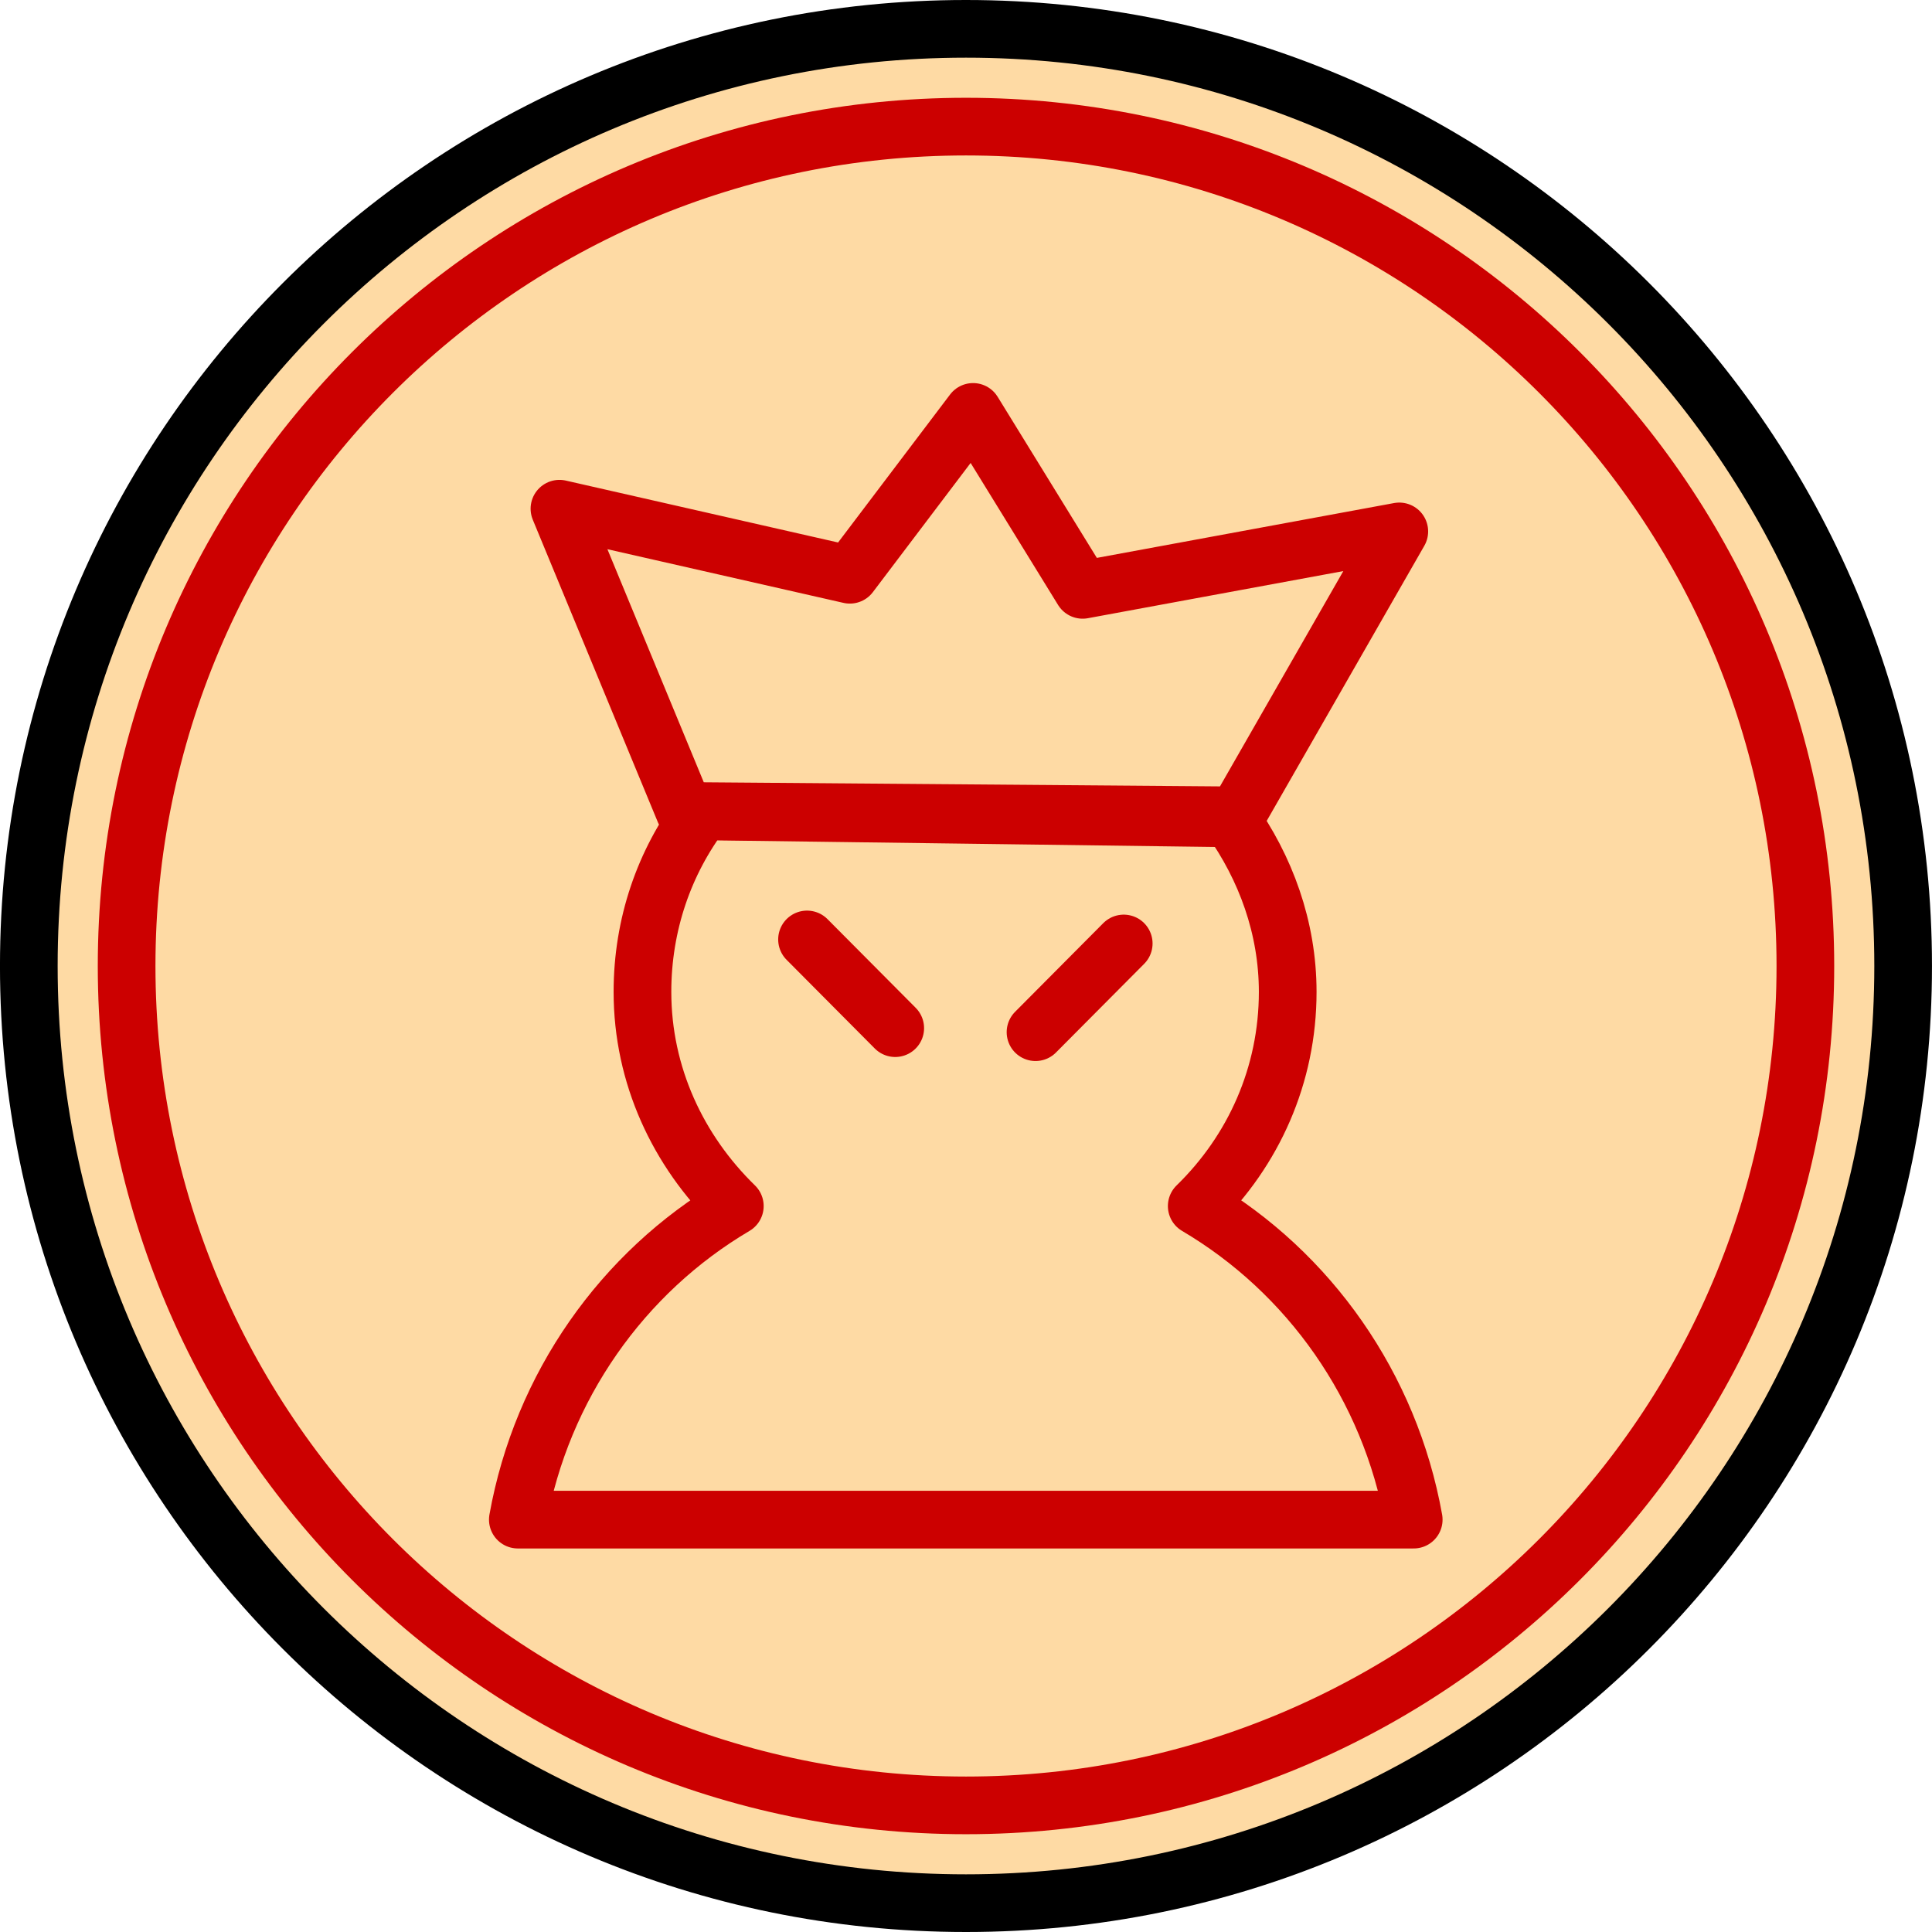
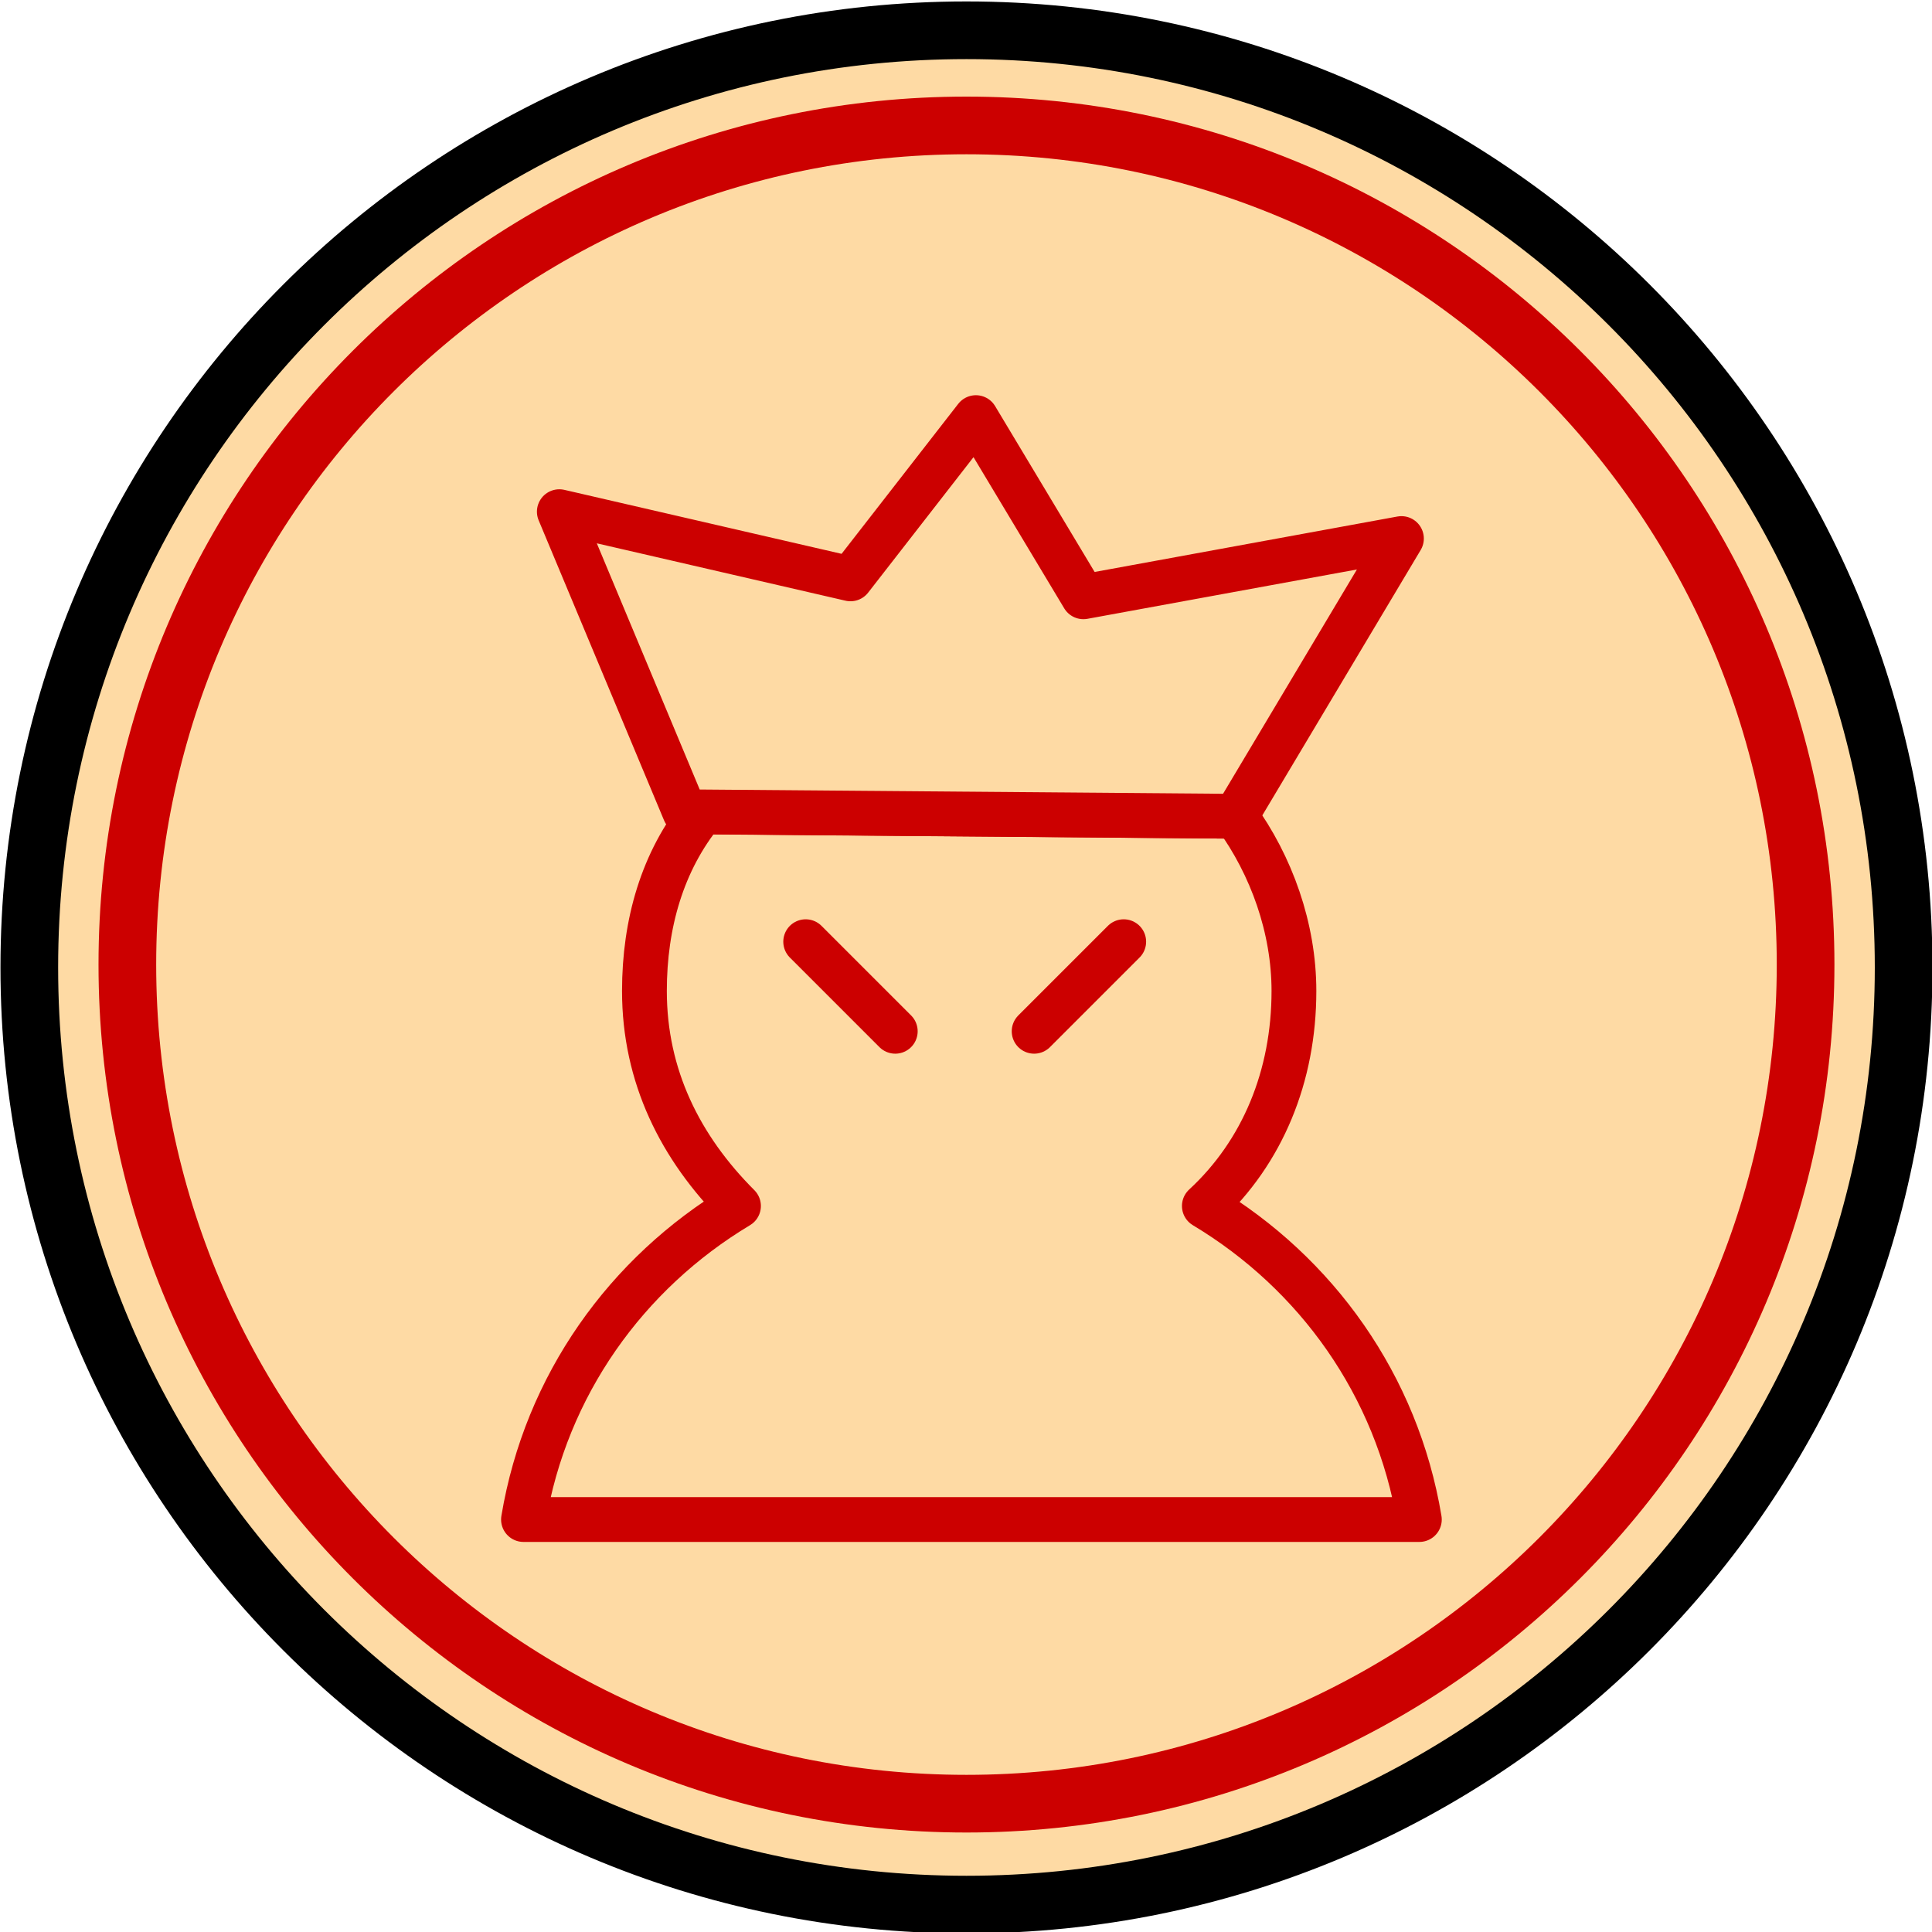
- <svg xmlns="http://www.w3.org/2000/svg" viewBox="0 0 67 67">
+ <svg xmlns="http://www.w3.org/2000/svg" version="1.1" id="Capa_1" x="0px" y="0px" viewBox="0 0 67 67" style="enable-background:new 0 0 67 67;" xml:space="preserve">
+   <style type="text/css">
+ 	.st0{fill:#FEDAA4;stroke:#000000;stroke-width:2;stroke-linecap:round;stroke-linejoin:bevel;}
+ 	.st1{fill:none;stroke:#CC0000;stroke-width:2;stroke-linecap:round;stroke-linejoin:bevel;stroke-miterlimit:3.583;}
+ 	.st2{fill:#FEDAA4;stroke:#CC0000;stroke-linecap:round;stroke-linejoin:round;stroke-miterlimit:6.214;}
+ 	.st3{fill:#FEDAA4;stroke:#CC0000;stroke-linejoin:round;stroke-miterlimit:6.214;}
+ 	.st4{fill:#FEDAA4;stroke:#CC0000;stroke-linecap:round;stroke-miterlimit:6.214;}
+ </style>
  <g transform="translate(-79.688 -10.75)">
-     <text x="10.812" y="51.531" fill="#000000" font-family="'DejaVu Serif'" font-size="18px" font-style="italic" text-anchor="end" style="line-height:100%" xml:space="preserve">
-       <tspan x="10.812" y="65.207" />
-     </text>
    <g transform="translate(-6.8957 4)">
-       <g transform="translate(0 -3.5)" stroke-linecap="round" stroke-linejoin="bevel">
-         <circle transform="translate(77.583 1.25)" cx="42.5" cy="42.5" r="32.5" fill="#fedaa4" stroke="#000" stroke-width="2" />
-         <circle transform="matrix(.89566 0 0 .89566 82.018 5.6844)" cx="42.5" cy="42.5" r="32.5" fill="none" stroke="#c00" stroke-width="2.233" />
+       <g transform="translate(0 -3.5)">
+         <circle class="st0" cx="120.1" cy="43.8" r="32.5" />
+         <circle class="st1" cx="120.1" cy="43.7" r="29.1" />
      </g>
-       <g transform="matrix(1.5534 0 0 1.5534 -540.7 -592.05)" fill="#fedaa4" stroke="#c00" stroke-width="1.288">
-         <path d="m419.5 403.59c-.861 1.132-1.344 2.533-1.344 4.031 0 1.861.795 3.547 2.062 4.781-2.509 1.48-4.311 4.026-4.844 7h20c-.532-2.974-2.334-5.52-4.844-7 1.267-1.234 2.031-2.921 2.031-4.781 0-1.434-.492-2.77-1.281-3.875z" color="#000000" stroke-linecap="round" stroke-linejoin="round" />
-         <path d="m431.42 403.68-12.327-.098-2.79-6.748 6.483 1.474 2.751-3.635 2.446 3.972 7.069-1.304-3.631 6.338z" stroke-linejoin="round" />
-         <path d="m428.9 406.54-1.969 1.98v0" stroke-linecap="round" />
-         <path d="m421.83 406.45 1.969 1.98v0" stroke-linecap="round" />
+       <g transform="matrix(1.5534 0 0 1.5534 -540.7 -592.05)">
+         <path class="st2" d="M419.5,403.6c-0.9,1.1-1.3,2.5-1.3,4c0,1.9,0.8,3.5,2.1,4.8c-2.5,1.5-4.3,4-4.8,7h20c-0.5-3-2.3-5.5-4.8-7     c1.3-1.2,2-2.9,2-4.8c0-1.4-0.5-2.8-1.3-3.9L419.5,403.6z" />
+         <path class="st3" d="M431.4,403.7l-12.3-0.1l-2.8-6.7l6.5,1.5l2.8-3.6l2.4,4l7.1-1.3L431.4,403.7L431.4,403.7z" />
+         <path class="st4" d="M428.9,406.5l-2,2l0,0" />
+         <path class="st4" d="M421.8,406.5l2,2l0,0" />
      </g>
    </g>
  </g>
</svg>
